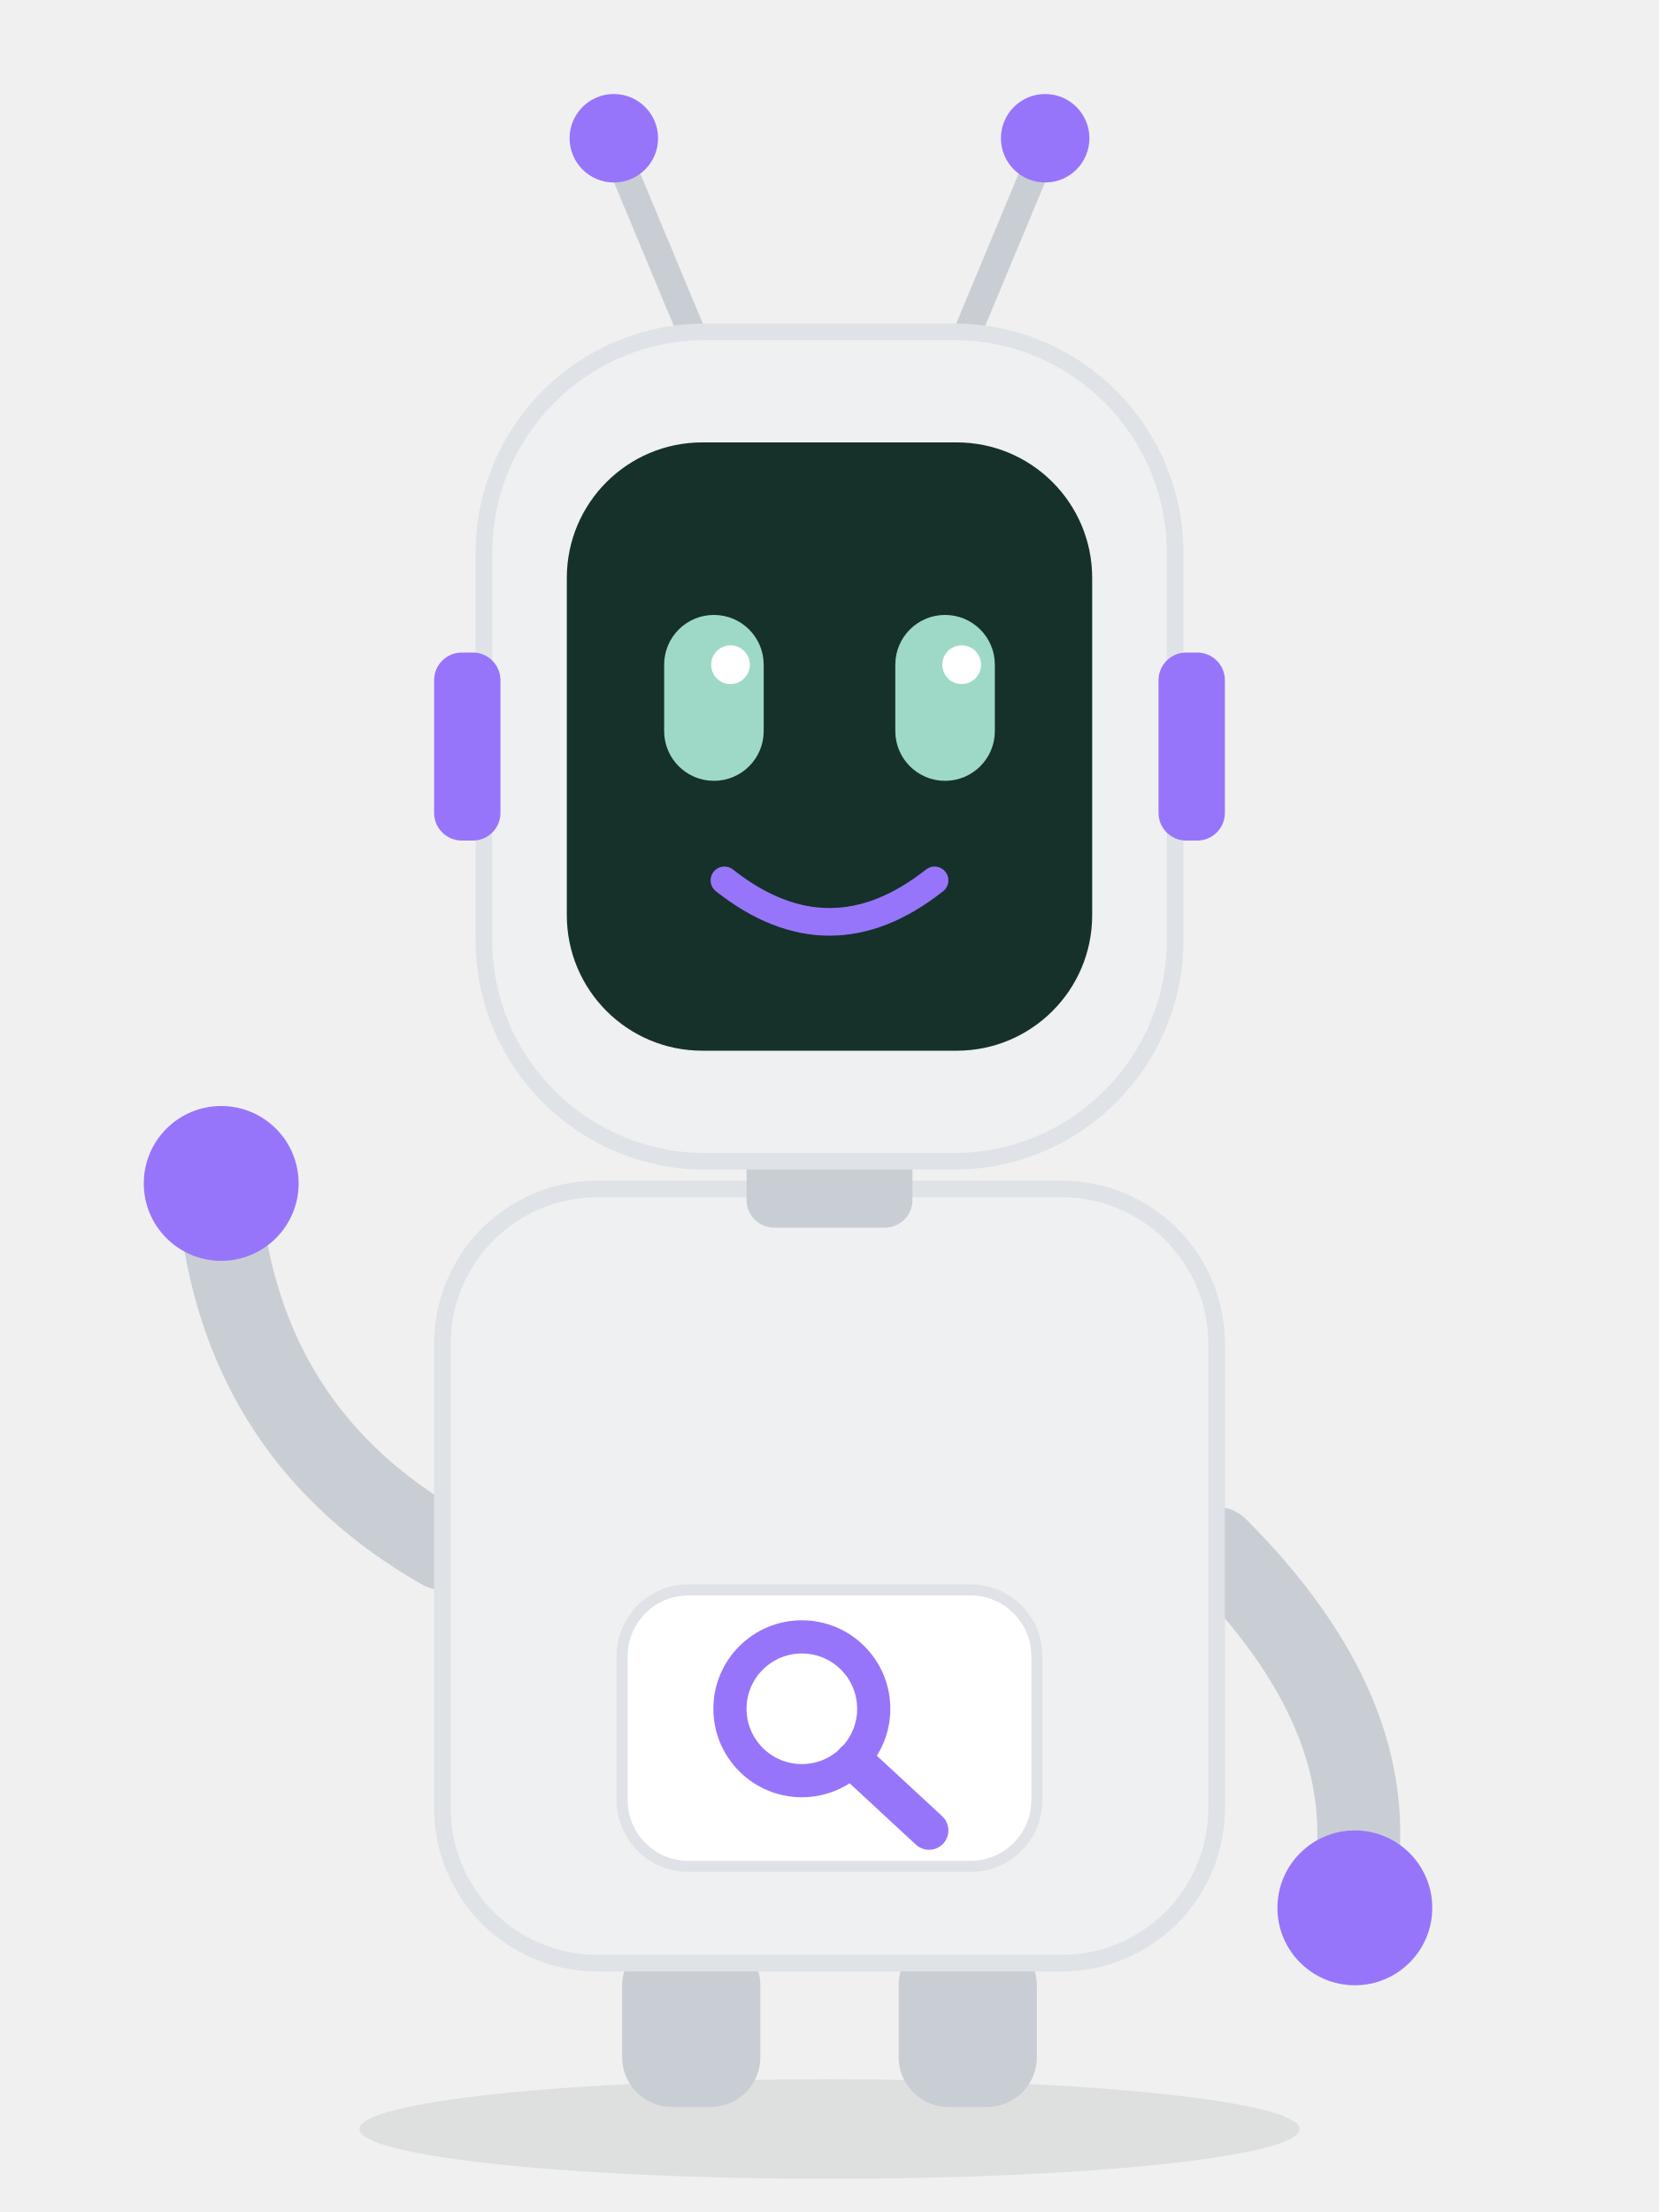
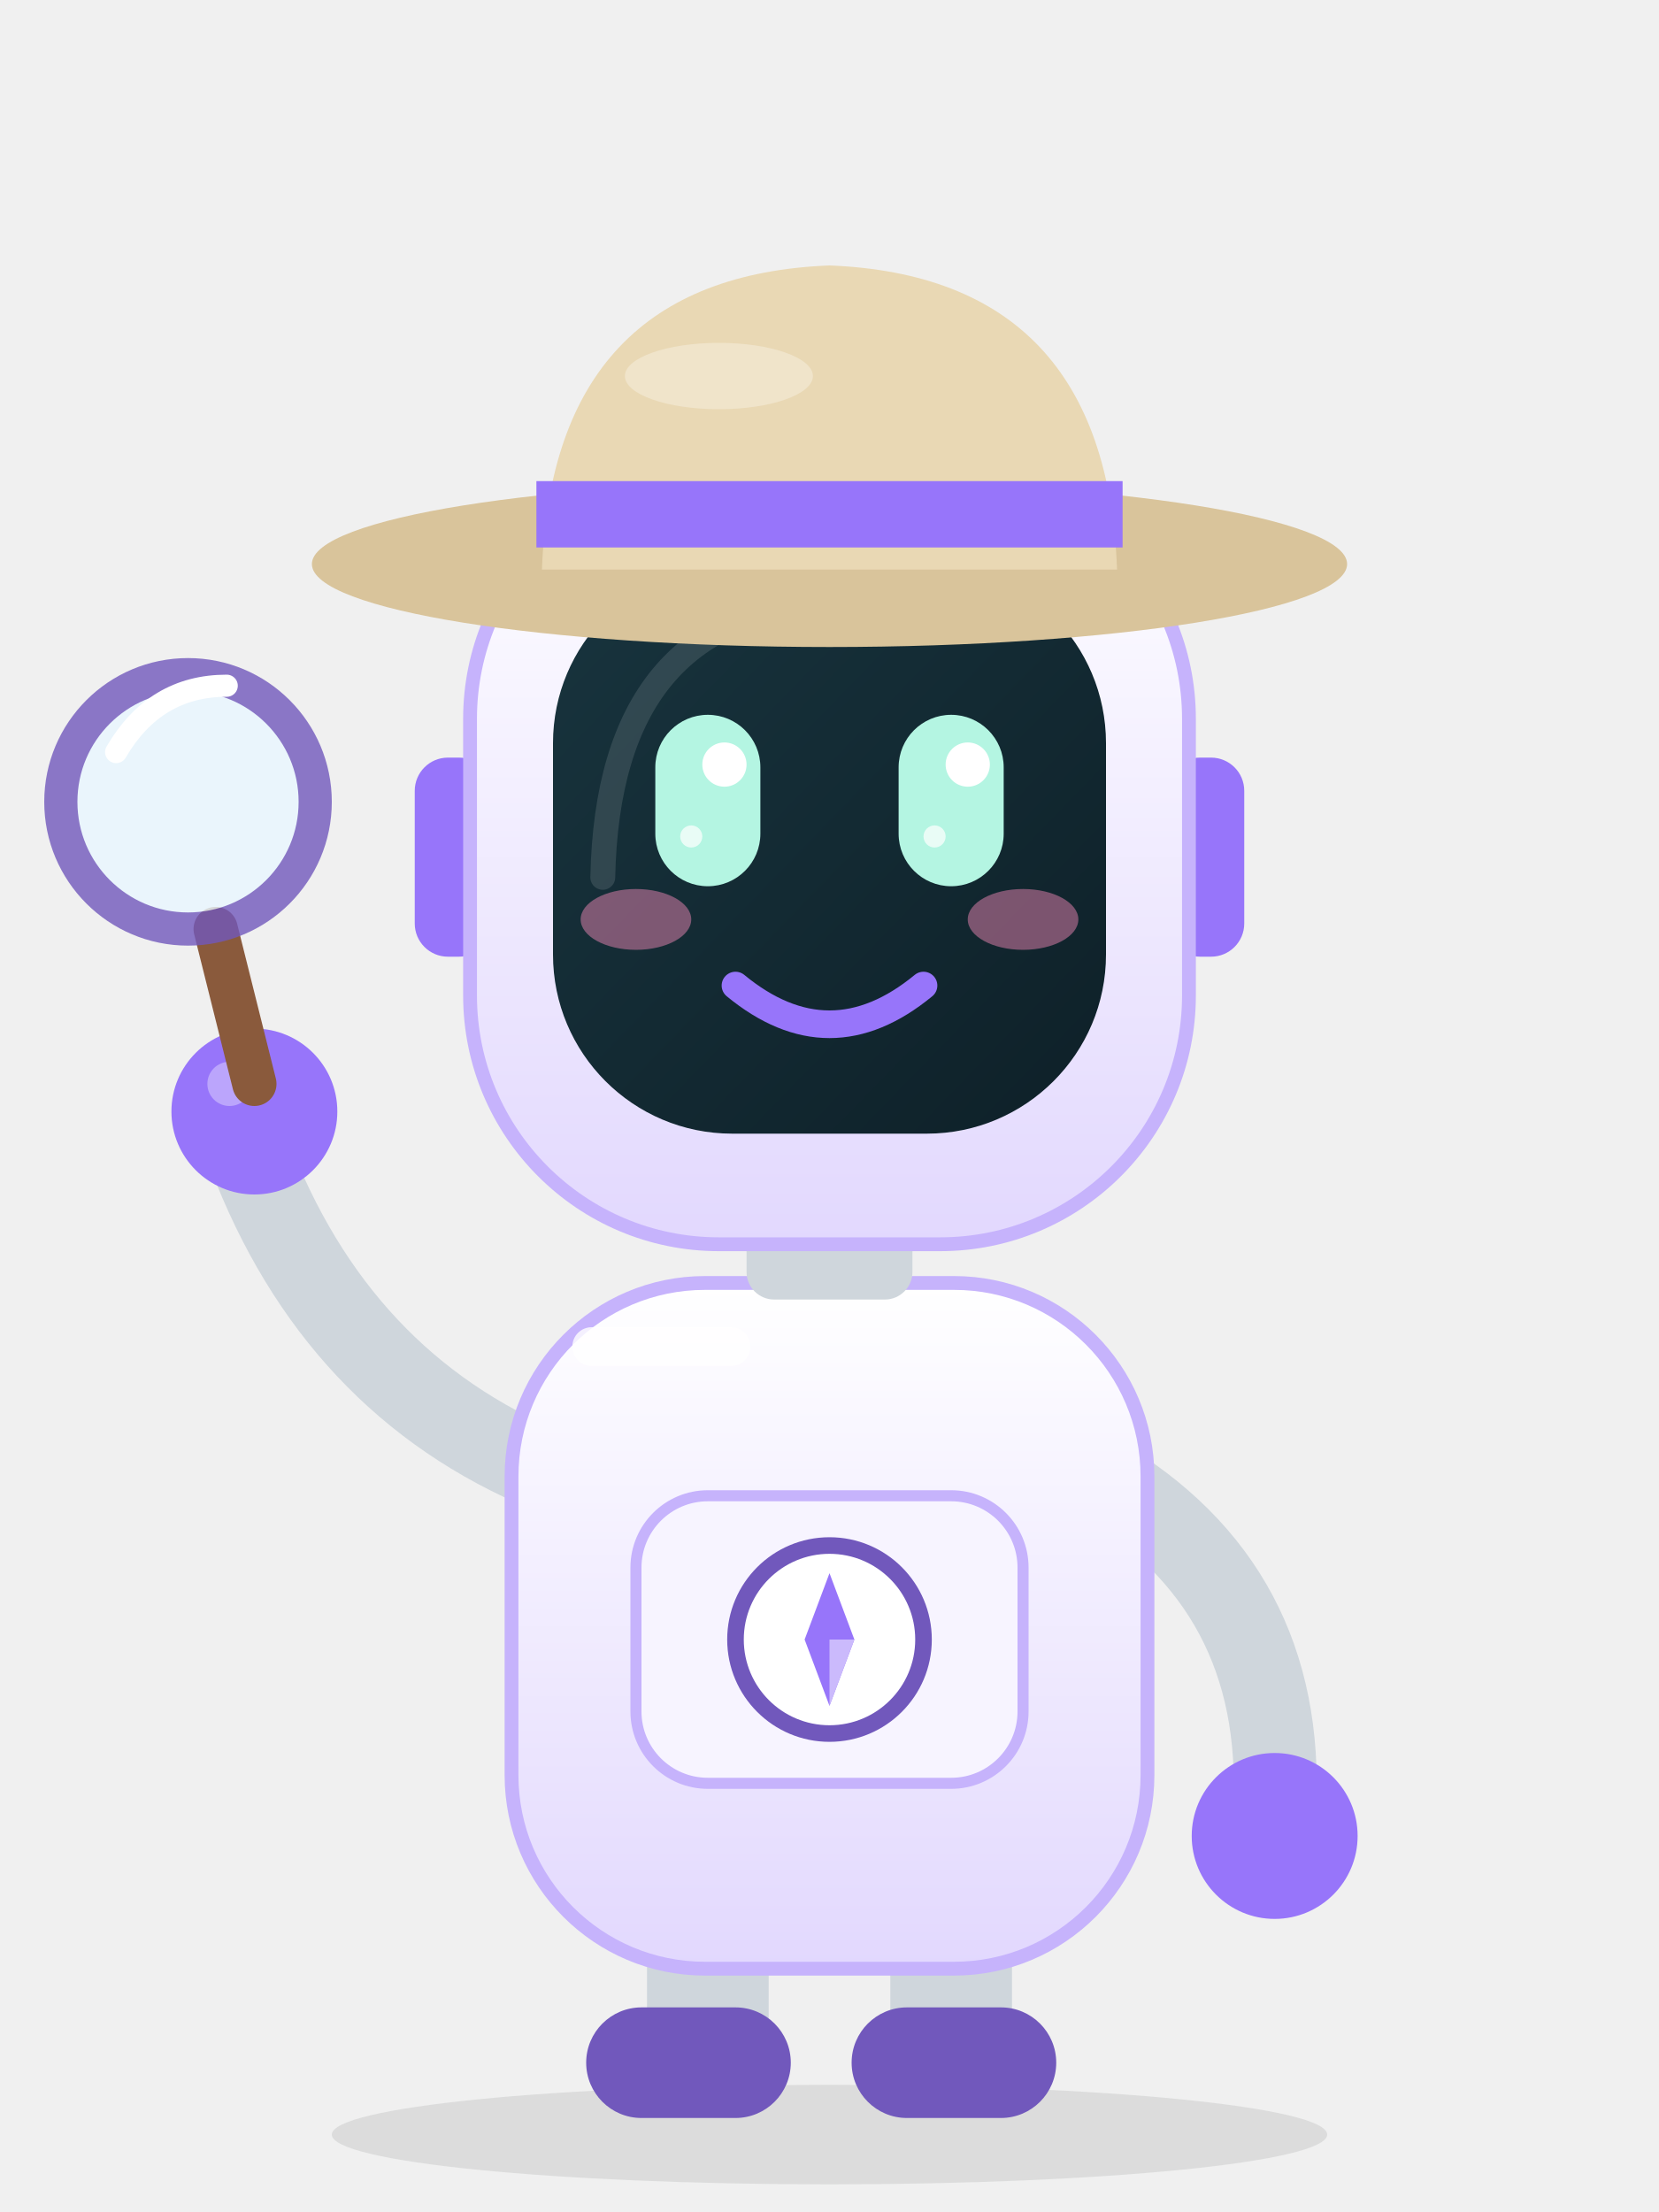
<svg xmlns="http://www.w3.org/2000/svg" viewBox="0 0 600 800" width="600" height="800">
-   <ellipse cx="300" cy="770" rx="170" ry="18" fill="#111816" opacity=".08" />
-   <line x1="250" y1="120" x2="225" y2="60" stroke="#c9ced4" stroke-width="10" stroke-linecap="round" />
-   <circle cx="222" cy="50" r="16" fill="#9775fa" />
-   <line x1="350" y1="120" x2="375" y2="60" stroke="#c9ced4" stroke-width="10" stroke-linecap="round" />
-   <circle cx="378" cy="50" r="16" fill="#9775fa" />
-   <path d="M160 560 Q90 520 80 440" fill="none" stroke="#c9ced4" stroke-width="30" stroke-linecap="round" />
-   <circle cx="80" cy="428" r="28" fill="#9775fa" />
-   <path d="M440 560 Q500 620 490 680" fill="none" stroke="#c9ced4" stroke-width="30" stroke-linecap="round" />
-   <circle cx="490" cy="690" r="28" fill="#9775fa" />
-   <rect x="225" y="700" width="50" height="62" rx="18" fill="#c9ced4" />
-   <rect x="325" y="700" width="50" height="62" rx="18" fill="#c9ced4" />
-   <rect x="160" y="430" width="280" height="280" rx="56" fill="#eef0f2" stroke="#dfe2e6" stroke-width="6" />
-   <rect x="225" y="575" width="150" height="100" rx="24" fill="#ffffff" stroke="#dfe2e6" stroke-width="4" />
-   <circle cx="290" cy="618" r="26" fill="none" stroke="#9775fa" stroke-width="12" />
-   <path d="M309 637 L336 662" stroke="#9775fa" stroke-width="14" stroke-linecap="round" />
-   <rect x="270" y="410" width="60" height="34" rx="10" fill="#c9ced4" />
-   <rect x="175" y="120" width="250" height="300" rx="80" fill="#eef0f2" stroke="#dfe2e6" stroke-width="6" />
-   <rect x="157" y="236.0" width="24" height="68" rx="10" fill="#9775fa" />
-   <rect x="419" y="236.0" width="24" height="68" rx="10" fill="#9775fa" />
-   <rect x="205" y="160" width="190" height="220" rx="49.0" fill="#16302a" />
-   <rect x="240.2" y="222.4" width="36" height="60" rx="18" fill="#9ed9c7" />
-   <rect x="323.8" y="222.4" width="36" height="60" rx="18" fill="#9ed9c7" />
-   <circle cx="264.2" cy="240.4" r="7" fill="#ffffff" />
-   <circle cx="347.8" cy="240.4" r="7" fill="#ffffff" />
-   <path d="M262 318.4 Q300 348.4 338 318.4" fill="none" stroke="#9775fa" stroke-width="10" stroke-linecap="round" />
+   <defs>
+     <linearGradient id="body" x1="0" y1="0" x2="0" y2="1">
+       <stop offset="0" stop-color="#ffffff" />
+       <stop offset="1" stop-color="#e2d8fe" />
+     </linearGradient>
+     <linearGradient id="screen" x1="0" y1="0" x2="1" y2="1">
+       <stop offset="0" stop-color="#18343e" />
+       <stop offset="1" stop-color="#0e2028" />
+     </linearGradient>
+   </defs>
+   <ellipse cx="300" cy="772" rx="180" ry="18" fill="#111816" opacity=".09" />
+   <rect x="234" y="692" width="44" height="60" rx="16" fill="#cfd6dc" />
+   <rect x="322" y="692" width="44" height="60" rx="16" fill="#cfd6dc" />
+   <rect x="212" y="726" width="74" height="40" rx="20" fill="#7158bc" stroke="#7158bc" stroke-width="0" />
+   <rect x="308" y="726" width="74" height="40" rx="20" fill="#7158bc" stroke="#7158bc" stroke-width="0" />
+   <path d="M203 534 Q125 504 92 422" fill="none" stroke="#cfd6dc" stroke-width="30" stroke-linecap="round" />
+   <path d="M397 534 Q465 574 461 654" fill="none" stroke="#cfd6dc" stroke-width="30" stroke-linecap="round" />
+   <rect x="185" y="464" width="230" height="248" rx="70" fill="url(#body)" stroke="#c6b3fc" stroke-width="5" />
+   <rect x="207" y="480" width="64.4" height="14" rx="7" fill="#ffffff" opacity=".8" />
+   <rect x="230" y="540.96" width="140" height="104" rx="26" fill="#f7f4ff" stroke="#c6b3fc" stroke-width="4" />
+   <circle cx="300" cy="592.96" r="34" fill="#ffffff" stroke="#7158bc" stroke-width="6" />
+   <path d="M300 568.96 L309 592.96 L300 616.96 L291 592.96 Z" fill="#9775fa" />
+   <path d="M300 592.96 L309 592.96 L300 616.96 Z" fill="#cbbafc" />
+   <circle cx="92" cy="402" r="30" fill="#9775fa" />
+   <circle cx="83" cy="392" r="8" fill="#ffffff" opacity=".35" />
+   <circle cx="461" cy="664" r="30" fill="#9775fa" />
+   <line x1="92" y1="392" x2="78" y2="336" stroke="#8a5a3c" stroke-width="16" stroke-linecap="round" />
+   <circle cx="68" cy="290" r="46" fill="#e8f6ff" opacity=".8" stroke="#7158bc" stroke-width="12" />
+   <path d="M42 272 q14 -24 40 -24" fill="none" stroke="#ffffff" stroke-width="8" stroke-linecap="round" />
+   <rect x="270" y="438" width="60" height="32" rx="10" fill="#cfd6dc" />
+   <rect x="150" y="274.0" width="28" height="72" rx="12" fill="#9775fa" />
+   <rect x="422" y="274.0" width="28" height="72" rx="12" fill="#9775fa" />
+   <rect x="170" y="170" width="260" height="280" rx="90" fill="url(#body)" stroke="#c6b3fc" stroke-width="5" />
+   <rect x="200" y="204" width="200" height="206" rx="64.8" fill="url(#screen)" />
+   <path d="M218 317.3 Q220 222 300.0 218" fill="none" stroke="#ffffff" stroke-width="9" stroke-linecap="round" opacity=".12" />
+   <rect x="237.0" y="258.52" width="38" height="62" rx="19" fill="#b4f5e2" />
+   <circle cx="262.0" cy="276.52" r="8" fill="#ffffff" />
+   <circle cx="250.0" cy="302.52" r="4" fill="#ffffff" opacity=".7" />
+   <rect x="325.0" y="258.52" width="38" height="62" rx="19" fill="#b4f5e2" />
+   <circle cx="350.0" cy="276.52" r="8" fill="#ffffff" />
+   <circle cx="338.0" cy="302.52" r="4" fill="#ffffff" opacity=".7" />
+   <ellipse cx="230.0" cy="332.52" rx="20" ry="11" fill="#ff8fbf" opacity=".45" />
+   <ellipse cx="370.0" cy="332.52" rx="20" ry="11" fill="#ff8fbf" opacity=".45" />
+   <path d="M266 356.44 Q300 384.44 334 356.44" fill="none" stroke="#9775fa" stroke-width="10" stroke-linecap="round" />
+   <ellipse cx="300.0" cy="204" rx="187.2" ry="30" fill="#d9c49b" />
+   <path d="M196 206 Q200 100 300.0 96 Q400 100 404 206 Z" fill="#e9d8b4" />
+   <rect x="194" y="174" width="212" height="24" fill="#9775fa" />
+   <ellipse cx="260.0" cy="136" rx="34" ry="12" fill="#ffffff" opacity=".3" />
</svg>
